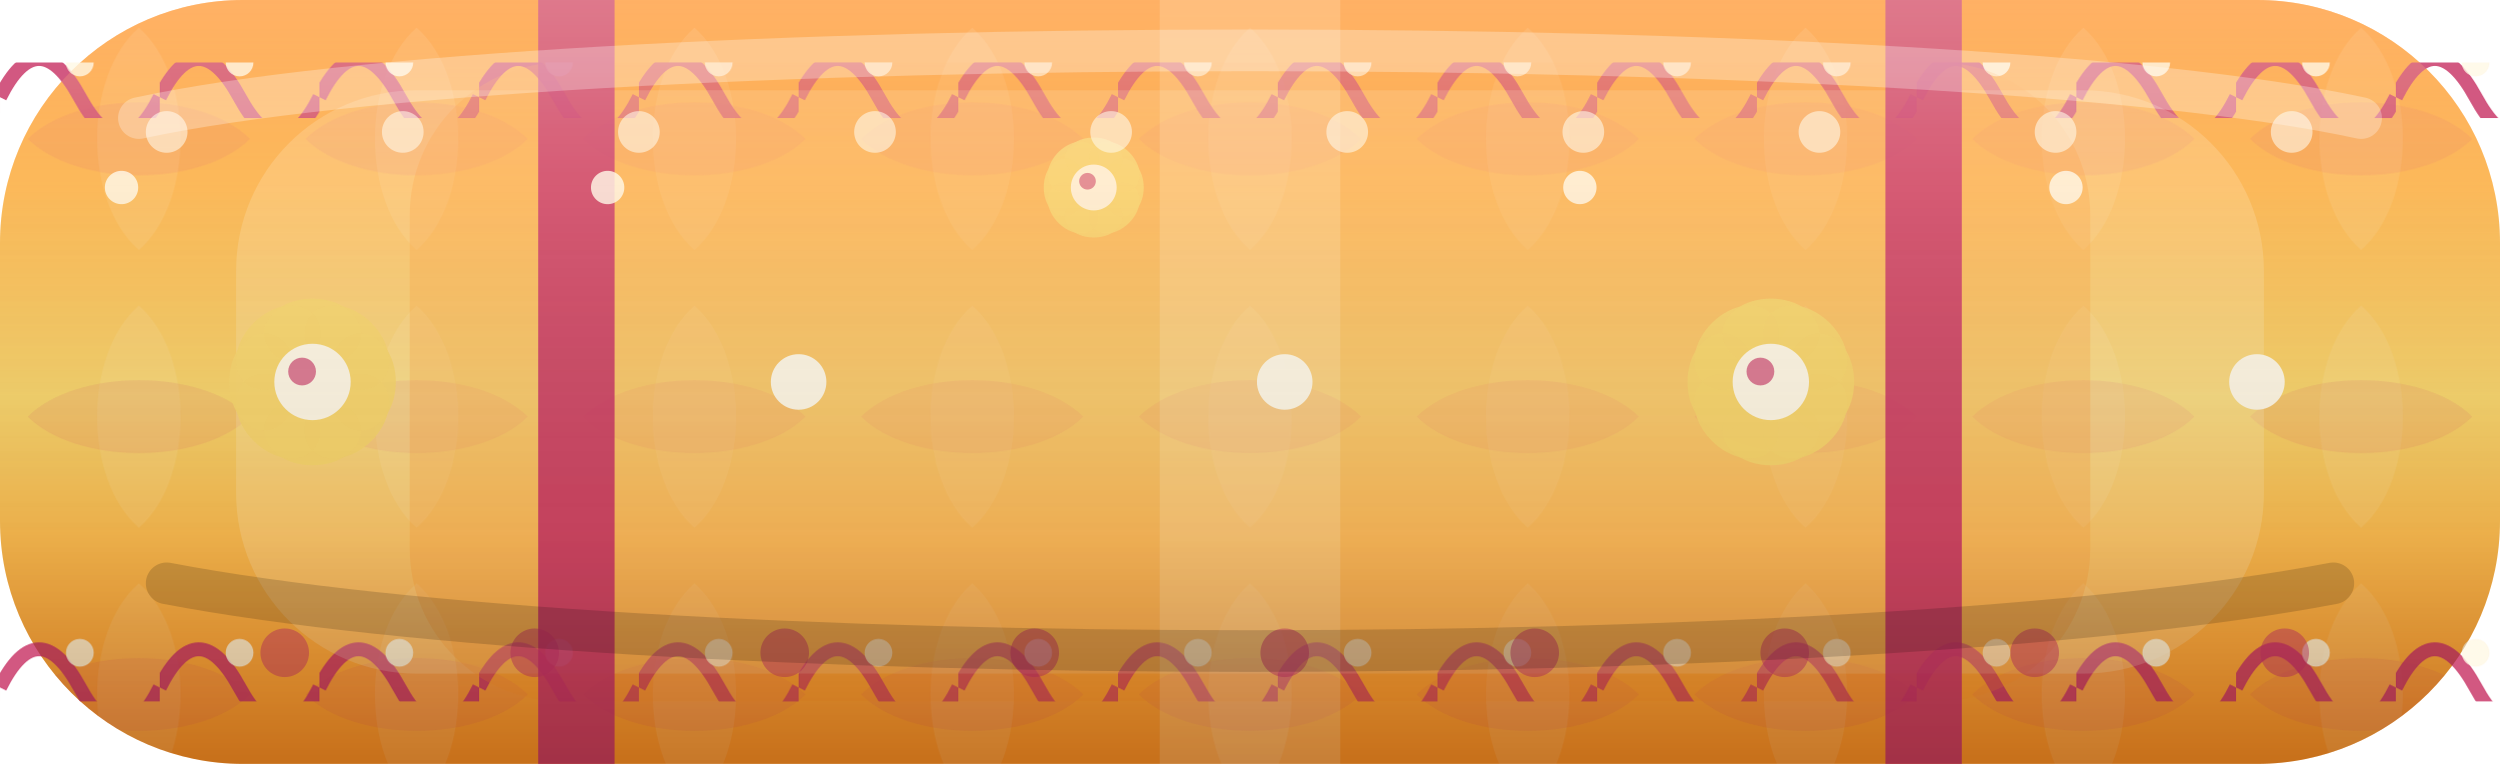
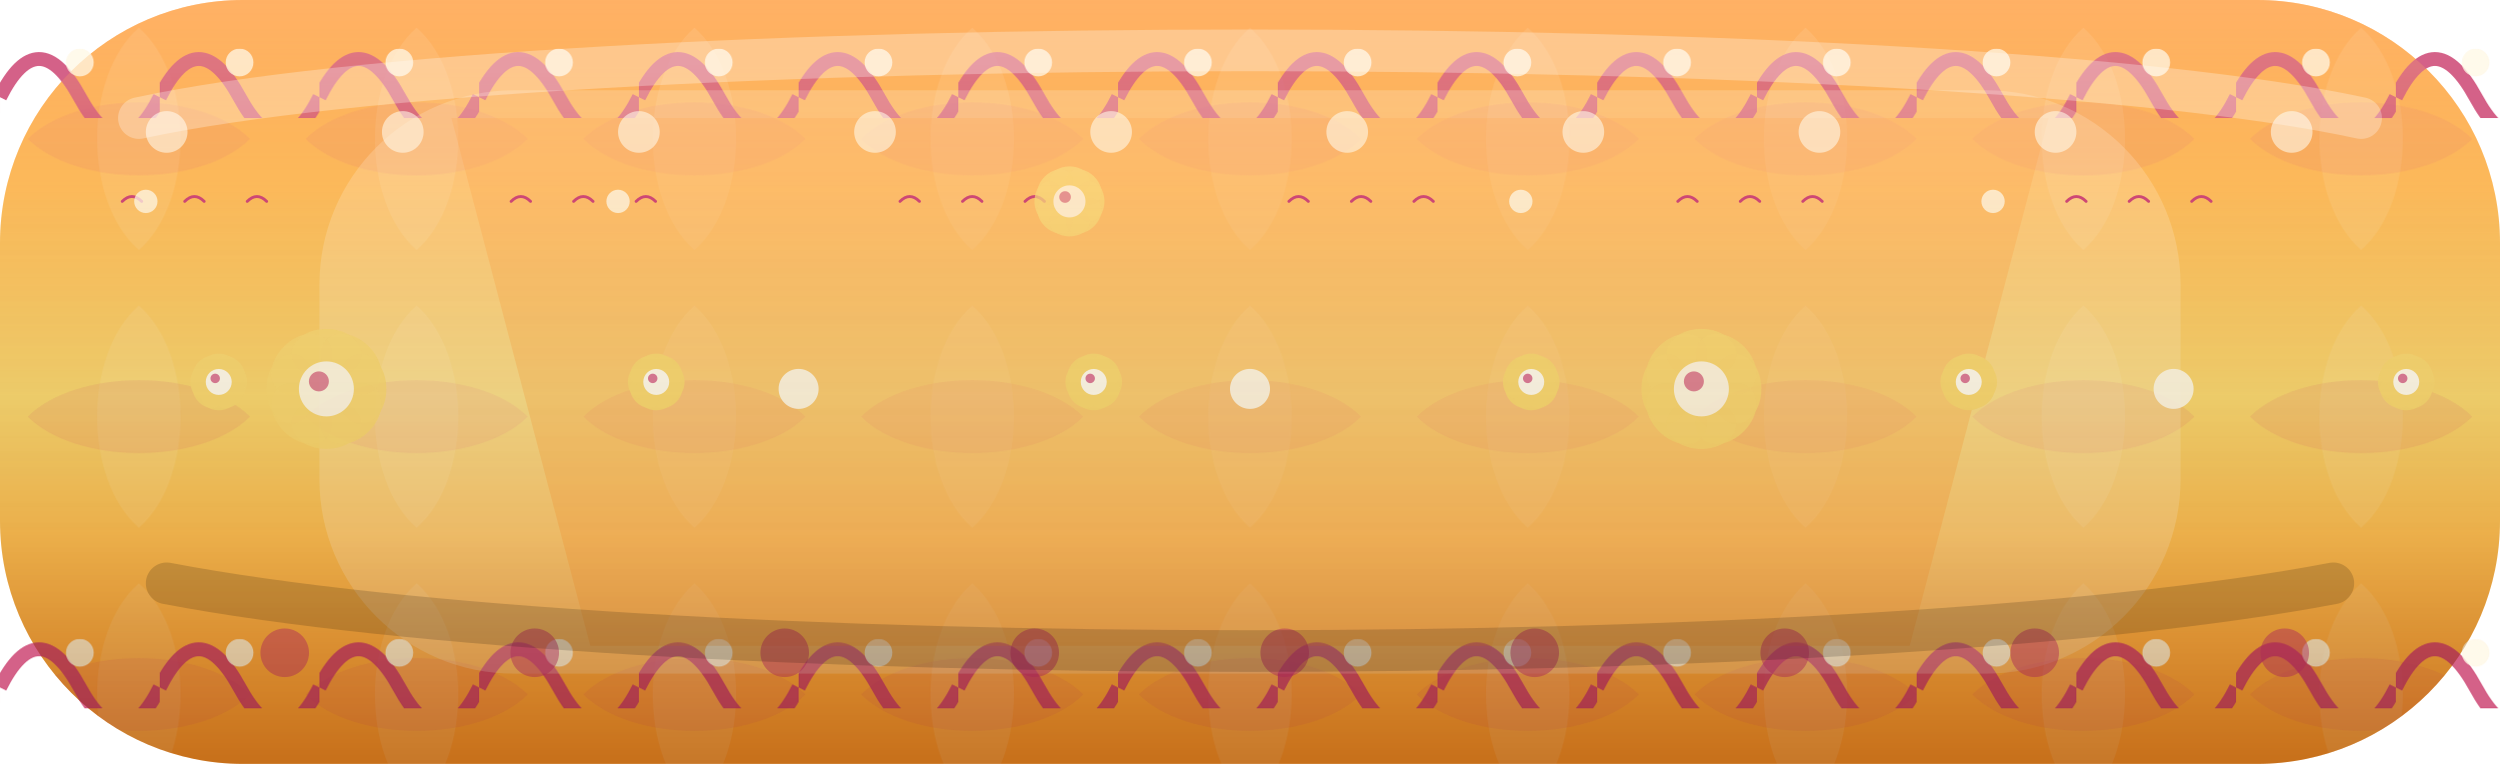
<svg xmlns="http://www.w3.org/2000/svg" width="720" height="220" viewBox="0 0 720 220">
  <defs>
    <linearGradient id="bg" x1="0" y1="0" x2="0" y2="1">
      <stop offset="0%" stop-color="#ff8f22" />
      <stop offset="52%" stop-color="#f8d46a" />
      <stop offset="100%" stop-color="#ff8f22" />
    </linearGradient>
    <linearGradient id="satin" x1="0" y1="0" x2="0" y2="1">
      <stop offset="0%" stop-color="rgba(255,255,255,0.30)" />
      <stop offset="24%" stop-color="rgba(255,255,255,0.12)" />
      <stop offset="70%" stop-color="rgba(0,0,0,0.06)" />
      <stop offset="100%" stop-color="rgba(0,0,0,0.22)" />
    </linearGradient>
    <pattern id="brocade-muertos2" width="80" height="80" patternUnits="userSpaceOnUse">
      <path d="M 40 8 C 56 22, 56 58, 40 72 C 24 58, 24 22, 40 8 Z" fill="#fff7e4" opacity="0.10" />
      <path d="M 8 40 C 22 26, 58 26, 72 40 C 58 54, 22 54, 8 40 Z" fill="#c83164" opacity="0.10" />
    </pattern>
    <pattern id="trim-muertos2" width="46" height="34" patternUnits="userSpaceOnUse">
      <path d="M 0 28 Q 11 6 23 28 T 46 28" stroke="#c83164" stroke-width="4" fill="none" opacity="0.85" />
      <circle cx="23" cy="18" r="4" fill="#fff7e4" opacity="0.8" />
    </pattern>
  </defs>
  <rect width="720" height="220" rx="70" fill="url(#bg)" />
  <rect x="0" y="0" width="720" height="220" rx="70" fill="url(#brocade-muertos2)" />
-   <rect x="0" y="18" width="720" height="24" fill="url(#trim-muertos2)" opacity="0.95" />
-   <rect x="0" y="178" width="720" height="24" fill="url(#trim-muertos2)" opacity="0.95" />
-   <rect x="68" y="26" width="584" height="168" rx="52" fill="#fff7e4" opacity="0.18" />
-   <rect x="118" y="18" width="484" height="184" rx="44" fill="#ff8f22" opacity="0.22" />
-   <rect x="155" y="0" width="22" height="220" fill="#c83164" opacity="0.85" />
-   <rect x="543" y="0" width="22" height="220" fill="#c83164" opacity="0.85" />
-   <rect x="334" y="0" width="52" height="220" fill="#fff7e4" opacity="0.18" />
-   <g opacity="0.98">
-     <g transform="translate(90 110)">
-       <ellipse cx="14" cy="0" rx="10" ry="14" fill="#f8d46a" opacity="0.95" transform="rotate(0 14 0)" />
-       <ellipse cx="9.899" cy="9.899" rx="10" ry="14" fill="#f8d46a" opacity="0.95" transform="rotate(45 9.899495 9.899495)" />
-       <ellipse cx="8.572527594031472e-16" cy="14" rx="10" ry="14" fill="#f8d46a" opacity="0.95" transform="rotate(90 8.572527594031472e-16 14)" />
-       <ellipse cx="-9.899" cy="9.899" rx="10" ry="14" fill="#f8d46a" opacity="0.95" transform="rotate(135 -9.899495 9.899495)" />
-       <ellipse cx="-14" cy="1.7145055188062944e-15" rx="10" ry="14" fill="#f8d46a" opacity="0.95" transform="rotate(180 -14 1.7145055188062944e-15)" />
-       <ellipse cx="-9.899" cy="-9.899" rx="10" ry="14" fill="#f8d46a" opacity="0.95" transform="rotate(225 -9.899495 -9.899495)" />
-       <ellipse cx="-2.5717582782094417e-15" cy="-14" rx="10" ry="14" fill="#f8d46a" opacity="0.95" transform="rotate(270 -2.5717582782094417e-15 -14)" />
-       <ellipse cx="9.899" cy="-9.899" rx="10" ry="14" fill="#f8d46a" opacity="0.95" transform="rotate(315 9.899495 -9.899495)" />
-       <circle cx="0" cy="0" r="11" fill="#fff7e4" />
-       <circle cx="-3" cy="-3" r="4" fill="#c83164" opacity="0.65" />
+   <rect x="0" y="14" width="720" height="22" fill="url(#trim-muertos2)" opacity="0.90" />
+   <rect x="0" y="184" width="720" height="22" fill="url(#trim-muertos2)" opacity="0.90" />
+   <rect x="92" y="26" width="536" height="168" rx="56" fill="#fff7e4" opacity="0.20" />
+   <path d="M 130 34 L 590 34 L 550 186 L 170 186 Z" fill="#ff8f22" opacity="0.24" />
+   <g transform="translate(63 110)">
+     <ellipse cx="4.76" cy="0" rx="3.4" ry="4.76" fill="#f8d46a" opacity="0.95" transform="rotate(0 4.76 0)" />
+     <ellipse cx="3.366" cy="3.366" rx="3.4" ry="4.76" fill="#f8d46a" opacity="0.95" transform="rotate(45 3.365828 3.365828)" />
+     <ellipse cx="2.9146593819707006e-16" cy="4.76" rx="3.4" ry="4.76" fill="#f8d46a" opacity="0.95" transform="rotate(90 2.9146593819707006e-16 4.76)" />
+     <ellipse cx="-3.366" cy="3.366" rx="3.4" ry="4.76" fill="#f8d46a" opacity="0.95" transform="rotate(135 -3.365828 3.365828)" />
+     <ellipse cx="-4.76" cy="5.829318763941401e-16" rx="3.4" ry="4.76" fill="#f8d46a" opacity="0.95" transform="rotate(180 -4.76 5.829318763941401e-16)" />
+     <ellipse cx="-3.366" cy="-3.366" rx="3.4" ry="4.76" fill="#f8d46a" opacity="0.95" transform="rotate(225 -3.365828 -3.365828)" />
+     <ellipse cx="-8.743978145912102e-16" cy="-4.76" rx="3.4" ry="4.76" fill="#f8d46a" opacity="0.95" transform="rotate(270 -8.743978145912102e-16 -4.76)" />
+     <ellipse cx="3.366" cy="-3.366" rx="3.4" ry="4.76" fill="#f8d46a" opacity="0.95" transform="rotate(315 3.365828 -3.365828)" />
+     <circle cx="0" cy="0" r="3.74" fill="#fff7e4" />
+     <circle cx="-1.02" cy="-1.02" r="1.36" fill="#c83164" opacity="0.65" />
+   </g>
+   <g transform="translate(189 110)">
+     <ellipse cx="4.76" cy="0" rx="3.4" ry="4.76" fill="#f8d46a" opacity="0.95" transform="rotate(0 4.76 0)" />
+     <ellipse cx="3.366" cy="3.366" rx="3.4" ry="4.76" fill="#f8d46a" opacity="0.95" transform="rotate(45 3.365828 3.365828)" />
+     <ellipse cx="2.9146593819707006e-16" cy="4.76" rx="3.4" ry="4.76" fill="#f8d46a" opacity="0.95" transform="rotate(90 2.9146593819707006e-16 4.76)" />
+     <ellipse cx="-3.366" cy="3.366" rx="3.4" ry="4.76" fill="#f8d46a" opacity="0.95" transform="rotate(135 -3.365828 3.365828)" />
+     <ellipse cx="-4.76" cy="5.829318763941401e-16" rx="3.4" ry="4.76" fill="#f8d46a" opacity="0.95" transform="rotate(180 -4.76 5.829318763941401e-16)" />
+     <ellipse cx="-3.366" cy="-3.366" rx="3.4" ry="4.76" fill="#f8d46a" opacity="0.95" transform="rotate(225 -3.365828 -3.365828)" />
+     <ellipse cx="-8.743978145912102e-16" cy="-4.76" rx="3.4" ry="4.76" fill="#f8d46a" opacity="0.95" transform="rotate(270 -8.743978145912102e-16 -4.76)" />
+     <ellipse cx="3.366" cy="-3.366" rx="3.4" ry="4.76" fill="#f8d46a" opacity="0.95" transform="rotate(315 3.365828 -3.365828)" />
+     <circle cx="0" cy="0" r="3.74" fill="#fff7e4" />
+     <circle cx="-1.02" cy="-1.02" r="1.36" fill="#c83164" opacity="0.65" />
+   </g>
+   <g transform="translate(315 110)">
+     <ellipse cx="4.76" cy="0" rx="3.4" ry="4.76" fill="#f8d46a" opacity="0.95" transform="rotate(0 4.76 0)" />
+     <ellipse cx="3.366" cy="3.366" rx="3.4" ry="4.76" fill="#f8d46a" opacity="0.95" transform="rotate(45 3.365828 3.365828)" />
+     <ellipse cx="2.9146593819707006e-16" cy="4.76" rx="3.4" ry="4.76" fill="#f8d46a" opacity="0.95" transform="rotate(90 2.9146593819707006e-16 4.76)" />
+     <ellipse cx="-3.366" cy="3.366" rx="3.4" ry="4.76" fill="#f8d46a" opacity="0.95" transform="rotate(135 -3.365828 3.365828)" />
+     <ellipse cx="-4.76" cy="5.829318763941401e-16" rx="3.4" ry="4.76" fill="#f8d46a" opacity="0.95" transform="rotate(180 -4.76 5.829318763941401e-16)" />
+     <ellipse cx="-3.366" cy="-3.366" rx="3.4" ry="4.76" fill="#f8d46a" opacity="0.95" transform="rotate(225 -3.365828 -3.365828)" />
+     <ellipse cx="-8.743978145912102e-16" cy="-4.76" rx="3.4" ry="4.76" fill="#f8d46a" opacity="0.95" transform="rotate(270 -8.743978145912102e-16 -4.76)" />
+     <ellipse cx="3.366" cy="-3.366" rx="3.4" ry="4.76" fill="#f8d46a" opacity="0.95" transform="rotate(315 3.365828 -3.365828)" />
+     <circle cx="0" cy="0" r="3.74" fill="#fff7e4" />
+     <circle cx="-1.02" cy="-1.02" r="1.36" fill="#c83164" opacity="0.65" />
+   </g>
+   <g transform="translate(441 110)">
+     <ellipse cx="4.76" cy="0" rx="3.4" ry="4.76" fill="#f8d46a" opacity="0.95" transform="rotate(0 4.76 0)" />
+     <ellipse cx="3.366" cy="3.366" rx="3.4" ry="4.76" fill="#f8d46a" opacity="0.95" transform="rotate(45 3.365828 3.365828)" />
+     <ellipse cx="2.9146593819707006e-16" cy="4.76" rx="3.4" ry="4.76" fill="#f8d46a" opacity="0.95" transform="rotate(90 2.9146593819707006e-16 4.76)" />
+     <ellipse cx="-3.366" cy="3.366" rx="3.4" ry="4.76" fill="#f8d46a" opacity="0.95" transform="rotate(135 -3.365828 3.365828)" />
+     <ellipse cx="-4.76" cy="5.829318763941401e-16" rx="3.4" ry="4.76" fill="#f8d46a" opacity="0.95" transform="rotate(180 -4.76 5.829318763941401e-16)" />
+     <ellipse cx="-3.366" cy="-3.366" rx="3.4" ry="4.76" fill="#f8d46a" opacity="0.95" transform="rotate(225 -3.365828 -3.365828)" />
+     <ellipse cx="-8.743978145912102e-16" cy="-4.76" rx="3.4" ry="4.76" fill="#f8d46a" opacity="0.95" transform="rotate(270 -8.743978145912102e-16 -4.76)" />
+     <ellipse cx="3.366" cy="-3.366" rx="3.4" ry="4.76" fill="#f8d46a" opacity="0.95" transform="rotate(315 3.365828 -3.365828)" />
+     <circle cx="0" cy="0" r="3.74" fill="#fff7e4" />
+     <circle cx="-1.02" cy="-1.02" r="1.36" fill="#c83164" opacity="0.65" />
+   </g>
+   <g transform="translate(567 110)">
+     <ellipse cx="4.76" cy="0" rx="3.4" ry="4.76" fill="#f8d46a" opacity="0.95" transform="rotate(0 4.76 0)" />
+     <ellipse cx="3.366" cy="3.366" rx="3.4" ry="4.76" fill="#f8d46a" opacity="0.95" transform="rotate(45 3.365828 3.365828)" />
+     <ellipse cx="2.9146593819707006e-16" cy="4.76" rx="3.4" ry="4.76" fill="#f8d46a" opacity="0.95" transform="rotate(90 2.9146593819707006e-16 4.76)" />
+     <ellipse cx="-3.366" cy="3.366" rx="3.4" ry="4.76" fill="#f8d46a" opacity="0.95" transform="rotate(135 -3.365828 3.365828)" />
+     <ellipse cx="-4.76" cy="5.829318763941401e-16" rx="3.4" ry="4.76" fill="#f8d46a" opacity="0.95" transform="rotate(180 -4.76 5.829318763941401e-16)" />
+     <ellipse cx="-3.366" cy="-3.366" rx="3.4" ry="4.76" fill="#f8d46a" opacity="0.95" transform="rotate(225 -3.365828 -3.365828)" />
+     <ellipse cx="-8.743978145912102e-16" cy="-4.76" rx="3.4" ry="4.76" fill="#f8d46a" opacity="0.95" transform="rotate(270 -8.743978145912102e-16 -4.76)" />
+     <ellipse cx="3.366" cy="-3.366" rx="3.4" ry="4.76" fill="#f8d46a" opacity="0.95" transform="rotate(315 3.365828 -3.365828)" />
+     <circle cx="0" cy="0" r="3.74" fill="#fff7e4" />
+     <circle cx="-1.02" cy="-1.02" r="1.36" fill="#c83164" opacity="0.65" />
+   </g>
+   <g transform="translate(693 110)">
+     <ellipse cx="4.76" cy="0" rx="3.4" ry="4.76" fill="#f8d46a" opacity="0.95" transform="rotate(0 4.76 0)" />
+     <ellipse cx="3.366" cy="3.366" rx="3.4" ry="4.76" fill="#f8d46a" opacity="0.95" transform="rotate(45 3.365828 3.365828)" />
+     <ellipse cx="2.9146593819707006e-16" cy="4.76" rx="3.4" ry="4.76" fill="#f8d46a" opacity="0.95" transform="rotate(90 2.9146593819707006e-16 4.76)" />
+     <ellipse cx="-3.366" cy="3.366" rx="3.4" ry="4.76" fill="#f8d46a" opacity="0.95" transform="rotate(135 -3.365828 3.365828)" />
+     <ellipse cx="-4.76" cy="5.829318763941401e-16" rx="3.4" ry="4.76" fill="#f8d46a" opacity="0.95" transform="rotate(180 -4.76 5.829318763941401e-16)" />
+     <ellipse cx="-3.366" cy="-3.366" rx="3.4" ry="4.76" fill="#f8d46a" opacity="0.95" transform="rotate(225 -3.365828 -3.365828)" />
+     <ellipse cx="-8.743978145912102e-16" cy="-4.76" rx="3.4" ry="4.76" fill="#f8d46a" opacity="0.95" transform="rotate(270 -8.743978145912102e-16 -4.76)" />
+     <ellipse cx="3.366" cy="-3.366" rx="3.4" ry="4.76" fill="#f8d46a" opacity="0.95" transform="rotate(315 3.365828 -3.365828)" />
+     <circle cx="0" cy="0" r="3.74" fill="#fff7e4" />
+     <circle cx="-1.02" cy="-1.02" r="1.36" fill="#c83164" opacity="0.65" />
+   </g>
+   <g transform="translate(56 58)">
+     <path d="M -20.8 0 Q -18 -2.8 -15.2 0" stroke="#c83164" stroke-width="0.84" fill="none" stroke-linecap="round" />
+     <path d="M -2.8 0 Q 0 -2.8 2.8 0" stroke="#c83164" stroke-width="0.84" fill="none" stroke-linecap="round" />
+     <path d="M 15.2 0 Q 18 -2.8 20.8 0" stroke="#c83164" stroke-width="0.84" fill="none" stroke-linecap="round" />
+   </g>
+   <g transform="translate(168 58)">
+     <path d="M -20.8 0 Q -18 -2.8 -15.2 0" stroke="#c83164" stroke-width="0.84" fill="none" stroke-linecap="round" />
+     <path d="M -2.8 0 Q 0 -2.8 2.8 0" stroke="#c83164" stroke-width="0.84" fill="none" stroke-linecap="round" />
+     <path d="M 15.2 0 Q 18 -2.8 20.8 0" stroke="#c83164" stroke-width="0.84" fill="none" stroke-linecap="round" />
+   </g>
+   <g transform="translate(280 58)">
+     <path d="M -20.8 0 Q -18 -2.8 -15.2 0" stroke="#c83164" stroke-width="0.84" fill="none" stroke-linecap="round" />
+     <path d="M -2.8 0 Q 0 -2.8 2.8 0" stroke="#c83164" stroke-width="0.84" fill="none" stroke-linecap="round" />
+     <path d="M 15.2 0 Q 18 -2.8 20.8 0" stroke="#c83164" stroke-width="0.84" fill="none" stroke-linecap="round" />
+   </g>
+   <g transform="translate(392 58)">
+     <path d="M -20.8 0 Q -18 -2.8 -15.2 0" stroke="#c83164" stroke-width="0.84" fill="none" stroke-linecap="round" />
+     <path d="M -2.8 0 Q 0 -2.8 2.8 0" stroke="#c83164" stroke-width="0.84" fill="none" stroke-linecap="round" />
+     <path d="M 15.2 0 Q 18 -2.8 20.8 0" stroke="#c83164" stroke-width="0.84" fill="none" stroke-linecap="round" />
+   </g>
+   <g transform="translate(504 58)">
+     <path d="M -20.8 0 Q -18 -2.8 -15.2 0" stroke="#c83164" stroke-width="0.84" fill="none" stroke-linecap="round" />
+     <path d="M -2.8 0 Q 0 -2.8 2.8 0" stroke="#c83164" stroke-width="0.84" fill="none" stroke-linecap="round" />
+     <path d="M 15.2 0 Q 18 -2.8 20.8 0" stroke="#c83164" stroke-width="0.84" fill="none" stroke-linecap="round" />
+   </g>
+   <g transform="translate(616 58)">
+     <path d="M -20.8 0 Q -18 -2.8 -15.2 0" stroke="#c83164" stroke-width="0.84" fill="none" stroke-linecap="round" />
+     <path d="M -2.8 0 Q 0 -2.8 2.8 0" stroke="#c83164" stroke-width="0.84" fill="none" stroke-linecap="round" />
+     <path d="M 15.2 0 Q 18 -2.8 20.8 0" stroke="#c83164" stroke-width="0.84" fill="none" stroke-linecap="round" />
+   </g>
+   <g opacity="0.74">
+     <circle cx="42" cy="58" r="3.36" fill="#fff7e4" />
+     <circle cx="178" cy="58" r="3.36" fill="#fff7e4" />
+     <g transform="translate(308 58)">
+       <ellipse cx="5.88" cy="0" rx="4.2" ry="5.88" fill="#f8d46a" opacity="0.95" transform="rotate(0 5.88 0)" />
+       <ellipse cx="4.158" cy="4.158" rx="4.2" ry="5.88" fill="#f8d46a" opacity="0.95" transform="rotate(45 4.157788 4.157788)" />
+       <ellipse cx="3.6004615894932183e-16" cy="5.88" rx="4.2" ry="5.88" fill="#f8d46a" opacity="0.95" transform="rotate(90 3.6004615894932183e-16 5.88)" />
+       <ellipse cx="-4.158" cy="4.158" rx="4.2" ry="5.88" fill="#f8d46a" opacity="0.95" transform="rotate(135 -4.157788 4.157788)" />
+       <ellipse cx="-5.88" cy="7.200923178986437e-16" rx="4.2" ry="5.88" fill="#f8d46a" opacity="0.95" transform="rotate(180 -5.88 7.200923178986437e-16)" />
+       <ellipse cx="-4.158" cy="-4.158" rx="4.2" ry="5.88" fill="#f8d46a" opacity="0.95" transform="rotate(225 -4.157788 -4.157788)" />
+       <ellipse cx="-1.0801384768479654e-15" cy="-5.88" rx="4.2" ry="5.88" fill="#f8d46a" opacity="0.95" transform="rotate(270 -1.0801384768479654e-15 -5.88)" />
+       <ellipse cx="4.158" cy="-4.158" rx="4.2" ry="5.88" fill="#f8d46a" opacity="0.95" transform="rotate(315 4.157788 -4.157788)" />
+       <circle cx="0" cy="0" r="4.62" fill="#fff7e4" />
+       <circle cx="-1.26" cy="-1.26" r="1.68" fill="#c83164" opacity="0.65" />
    </g>
-     <circle cx="230" cy="110" r="8" fill="#fff7e4" />
-     <circle cx="370" cy="110" r="8" fill="#fff7e4" />
-     <g transform="translate(510 110)">
-       <ellipse cx="14" cy="0" rx="10" ry="14" fill="#f8d46a" opacity="0.95" transform="rotate(0 14 0)" />
-       <ellipse cx="9.899" cy="9.899" rx="10" ry="14" fill="#f8d46a" opacity="0.95" transform="rotate(45 9.899495 9.899495)" />
-       <ellipse cx="8.572527594031472e-16" cy="14" rx="10" ry="14" fill="#f8d46a" opacity="0.95" transform="rotate(90 8.572527594031472e-16 14)" />
-       <ellipse cx="-9.899" cy="9.899" rx="10" ry="14" fill="#f8d46a" opacity="0.95" transform="rotate(135 -9.899495 9.899495)" />
-       <ellipse cx="-14" cy="1.7145055188062944e-15" rx="10" ry="14" fill="#f8d46a" opacity="0.95" transform="rotate(180 -14 1.7145055188062944e-15)" />
-       <ellipse cx="-9.899" cy="-9.899" rx="10" ry="14" fill="#f8d46a" opacity="0.95" transform="rotate(225 -9.899495 -9.899495)" />
-       <ellipse cx="-2.5717582782094417e-15" cy="-14" rx="10" ry="14" fill="#f8d46a" opacity="0.95" transform="rotate(270 -2.5717582782094417e-15 -14)" />
-       <ellipse cx="9.899" cy="-9.899" rx="10" ry="14" fill="#f8d46a" opacity="0.95" transform="rotate(315 9.899495 -9.899495)" />
-       <circle cx="0" cy="0" r="11" fill="#fff7e4" />
-       <circle cx="-3" cy="-3" r="4" fill="#c83164" opacity="0.65" />
+     <circle cx="438" cy="58" r="3.36" fill="#fff7e4" />
+     <circle cx="574" cy="58" r="3.36" fill="#fff7e4" />
+   </g>
+   <g opacity="0.88">
+     <g transform="translate(94 112)">
+       <ellipse cx="10.08" cy="0" rx="7.2" ry="10.08" fill="#f8d46a" opacity="0.95" transform="rotate(0 10.08 0)" />
+       <ellipse cx="7.128" cy="7.128" rx="7.2" ry="10.08" fill="#f8d46a" opacity="0.95" transform="rotate(45 7.127636 7.127636)" />
+       <ellipse cx="6.17221986770266e-16" cy="10.08" rx="7.2" ry="10.08" fill="#f8d46a" opacity="0.95" transform="rotate(90 6.17221986770266e-16 10.08)" />
+       <ellipse cx="-7.128" cy="7.128" rx="7.2" ry="10.08" fill="#f8d46a" opacity="0.95" transform="rotate(135 -7.127636 7.127636)" />
+       <ellipse cx="-10.08" cy="1.234443973540532e-15" rx="7.2" ry="10.08" fill="#f8d46a" opacity="0.95" transform="rotate(180 -10.08 1.234443973540532e-15)" />
+       <ellipse cx="-7.128" cy="-7.128" rx="7.2" ry="10.08" fill="#f8d46a" opacity="0.95" transform="rotate(225 -7.127636 -7.127636)" />
+       <ellipse cx="-1.8516659603107977e-15" cy="-10.08" rx="7.2" ry="10.08" fill="#f8d46a" opacity="0.95" transform="rotate(270 -1.8516659603107977e-15 -10.08)" />
+       <ellipse cx="7.128" cy="-7.128" rx="7.2" ry="10.08" fill="#f8d46a" opacity="0.95" transform="rotate(315 7.127636 -7.127636)" />
+       <circle cx="0" cy="0" r="7.92" fill="#fff7e4" />
+       <circle cx="-2.16" cy="-2.16" r="2.88" fill="#c83164" opacity="0.65" />
    </g>
-     <circle cx="650" cy="110" r="8" fill="#fff7e4" />
-   </g>
-   <g opacity="0.82">
-     <circle cx="35" cy="54" r="4.8" fill="#fff7e4" />
-     <circle cx="175" cy="54" r="4.8" fill="#fff7e4" />
-     <g transform="translate(315 54)">
-       <ellipse cx="8.4" cy="0" rx="6" ry="8.4" fill="#f8d46a" opacity="0.95" transform="rotate(0 8.4 0)" />
-       <ellipse cx="5.94" cy="5.94" rx="6" ry="8.4" fill="#f8d46a" opacity="0.95" transform="rotate(45 5.939697 5.939697)" />
-       <ellipse cx="5.143516556418883e-16" cy="8.4" rx="6" ry="8.4" fill="#f8d46a" opacity="0.95" transform="rotate(90 5.143516556418883e-16 8.4)" />
-       <ellipse cx="-5.94" cy="5.94" rx="6" ry="8.4" fill="#f8d46a" opacity="0.95" transform="rotate(135 -5.939697 5.939697)" />
-       <ellipse cx="-8.4" cy="1.0287033112837766e-15" rx="6" ry="8.4" fill="#f8d46a" opacity="0.95" transform="rotate(180 -8.4 1.0287033112837766e-15)" />
-       <ellipse cx="-5.94" cy="-5.94" rx="6" ry="8.4" fill="#f8d46a" opacity="0.95" transform="rotate(225 -5.939697 -5.939697)" />
-       <ellipse cx="-1.5430549669256649e-15" cy="-8.4" rx="6" ry="8.4" fill="#f8d46a" opacity="0.95" transform="rotate(270 -1.5430549669256649e-15 -8.4)" />
-       <ellipse cx="5.94" cy="-5.94" rx="6" ry="8.4" fill="#f8d46a" opacity="0.95" transform="rotate(315 5.939697 -5.939697)" />
-       <circle cx="0" cy="0" r="6.6" fill="#fff7e4" />
-       <circle cx="-1.8" cy="-1.8" r="2.4" fill="#c83164" opacity="0.65" />
+     <circle cx="230" cy="112" r="5.76" fill="#fff7e4" />
+     <circle cx="360" cy="112" r="5.76" fill="#fff7e4" />
+     <g transform="translate(490 112)">
+       <ellipse cx="10.08" cy="0" rx="7.2" ry="10.08" fill="#f8d46a" opacity="0.95" transform="rotate(0 10.08 0)" />
+       <ellipse cx="7.128" cy="7.128" rx="7.2" ry="10.08" fill="#f8d46a" opacity="0.95" transform="rotate(45 7.127636 7.127636)" />
+       <ellipse cx="6.17221986770266e-16" cy="10.08" rx="7.2" ry="10.08" fill="#f8d46a" opacity="0.95" transform="rotate(90 6.17221986770266e-16 10.08)" />
+       <ellipse cx="-7.128" cy="7.128" rx="7.2" ry="10.08" fill="#f8d46a" opacity="0.95" transform="rotate(135 -7.127636 7.127636)" />
+       <ellipse cx="-10.08" cy="1.234443973540532e-15" rx="7.2" ry="10.08" fill="#f8d46a" opacity="0.95" transform="rotate(180 -10.08 1.234443973540532e-15)" />
+       <ellipse cx="-7.128" cy="-7.128" rx="7.2" ry="10.08" fill="#f8d46a" opacity="0.95" transform="rotate(225 -7.127636 -7.127636)" />
+       <ellipse cx="-1.8516659603107977e-15" cy="-10.08" rx="7.2" ry="10.08" fill="#f8d46a" opacity="0.95" transform="rotate(270 -1.8516659603107977e-15 -10.08)" />
+       <ellipse cx="7.128" cy="-7.128" rx="7.2" ry="10.08" fill="#f8d46a" opacity="0.95" transform="rotate(315 7.127636 -7.127636)" />
+       <circle cx="0" cy="0" r="7.92" fill="#fff7e4" />
+       <circle cx="-2.16" cy="-2.16" r="2.88" fill="#c83164" opacity="0.65" />
    </g>
-     <circle cx="455" cy="54" r="4.8" fill="#fff7e4" />
-     <circle cx="595" cy="54" r="4.8" fill="#fff7e4" />
+     <circle cx="626" cy="112" r="5.76" fill="#fff7e4" />
  </g>
  <g opacity="0.82">
    <circle cx="48" cy="38" r="6" fill="#fff7e4" opacity="0.72" />
    <circle cx="116" cy="38" r="6" fill="#fff7e4" opacity="0.72" />
    <circle cx="184" cy="38" r="6" fill="#fff7e4" opacity="0.72" />
    <circle cx="252" cy="38" r="6" fill="#fff7e4" opacity="0.72" />
    <circle cx="320" cy="38" r="6" fill="#fff7e4" opacity="0.72" />
    <circle cx="388" cy="38" r="6" fill="#fff7e4" opacity="0.72" />
    <circle cx="456" cy="38" r="6" fill="#fff7e4" opacity="0.72" />
    <circle cx="524" cy="38" r="6" fill="#fff7e4" opacity="0.72" />
    <circle cx="592" cy="38" r="6" fill="#fff7e4" opacity="0.72" />
    <circle cx="660" cy="38" r="6" fill="#fff7e4" opacity="0.72" />
  </g>
  <g opacity="0.72">
    <circle cx="82" cy="188" r="7" fill="#c83164" opacity="0.65" />
    <circle cx="154" cy="188" r="7" fill="#c83164" opacity="0.65" />
    <circle cx="226" cy="188" r="7" fill="#c83164" opacity="0.65" />
    <circle cx="298" cy="188" r="7" fill="#c83164" opacity="0.65" />
    <circle cx="370" cy="188" r="7" fill="#c83164" opacity="0.65" />
    <circle cx="442" cy="188" r="7" fill="#c83164" opacity="0.65" />
    <circle cx="514" cy="188" r="7" fill="#c83164" opacity="0.65" />
    <circle cx="586" cy="188" r="7" fill="#c83164" opacity="0.65" />
    <circle cx="658" cy="188" r="7" fill="#c83164" opacity="0.65" />
  </g>
  <rect x="0" y="0" width="720" height="220" rx="70" fill="url(#satin)" />
  <path d="M 40 34 C 160 8, 560 8, 680 34" stroke="rgba(255,255,255,0.28)" stroke-width="12" stroke-linecap="round" fill="none" />
  <path d="M 48 168 C 184 194, 536 194, 672 168" stroke="rgba(0,0,0,0.16)" stroke-width="12" stroke-linecap="round" fill="none" />
</svg>
